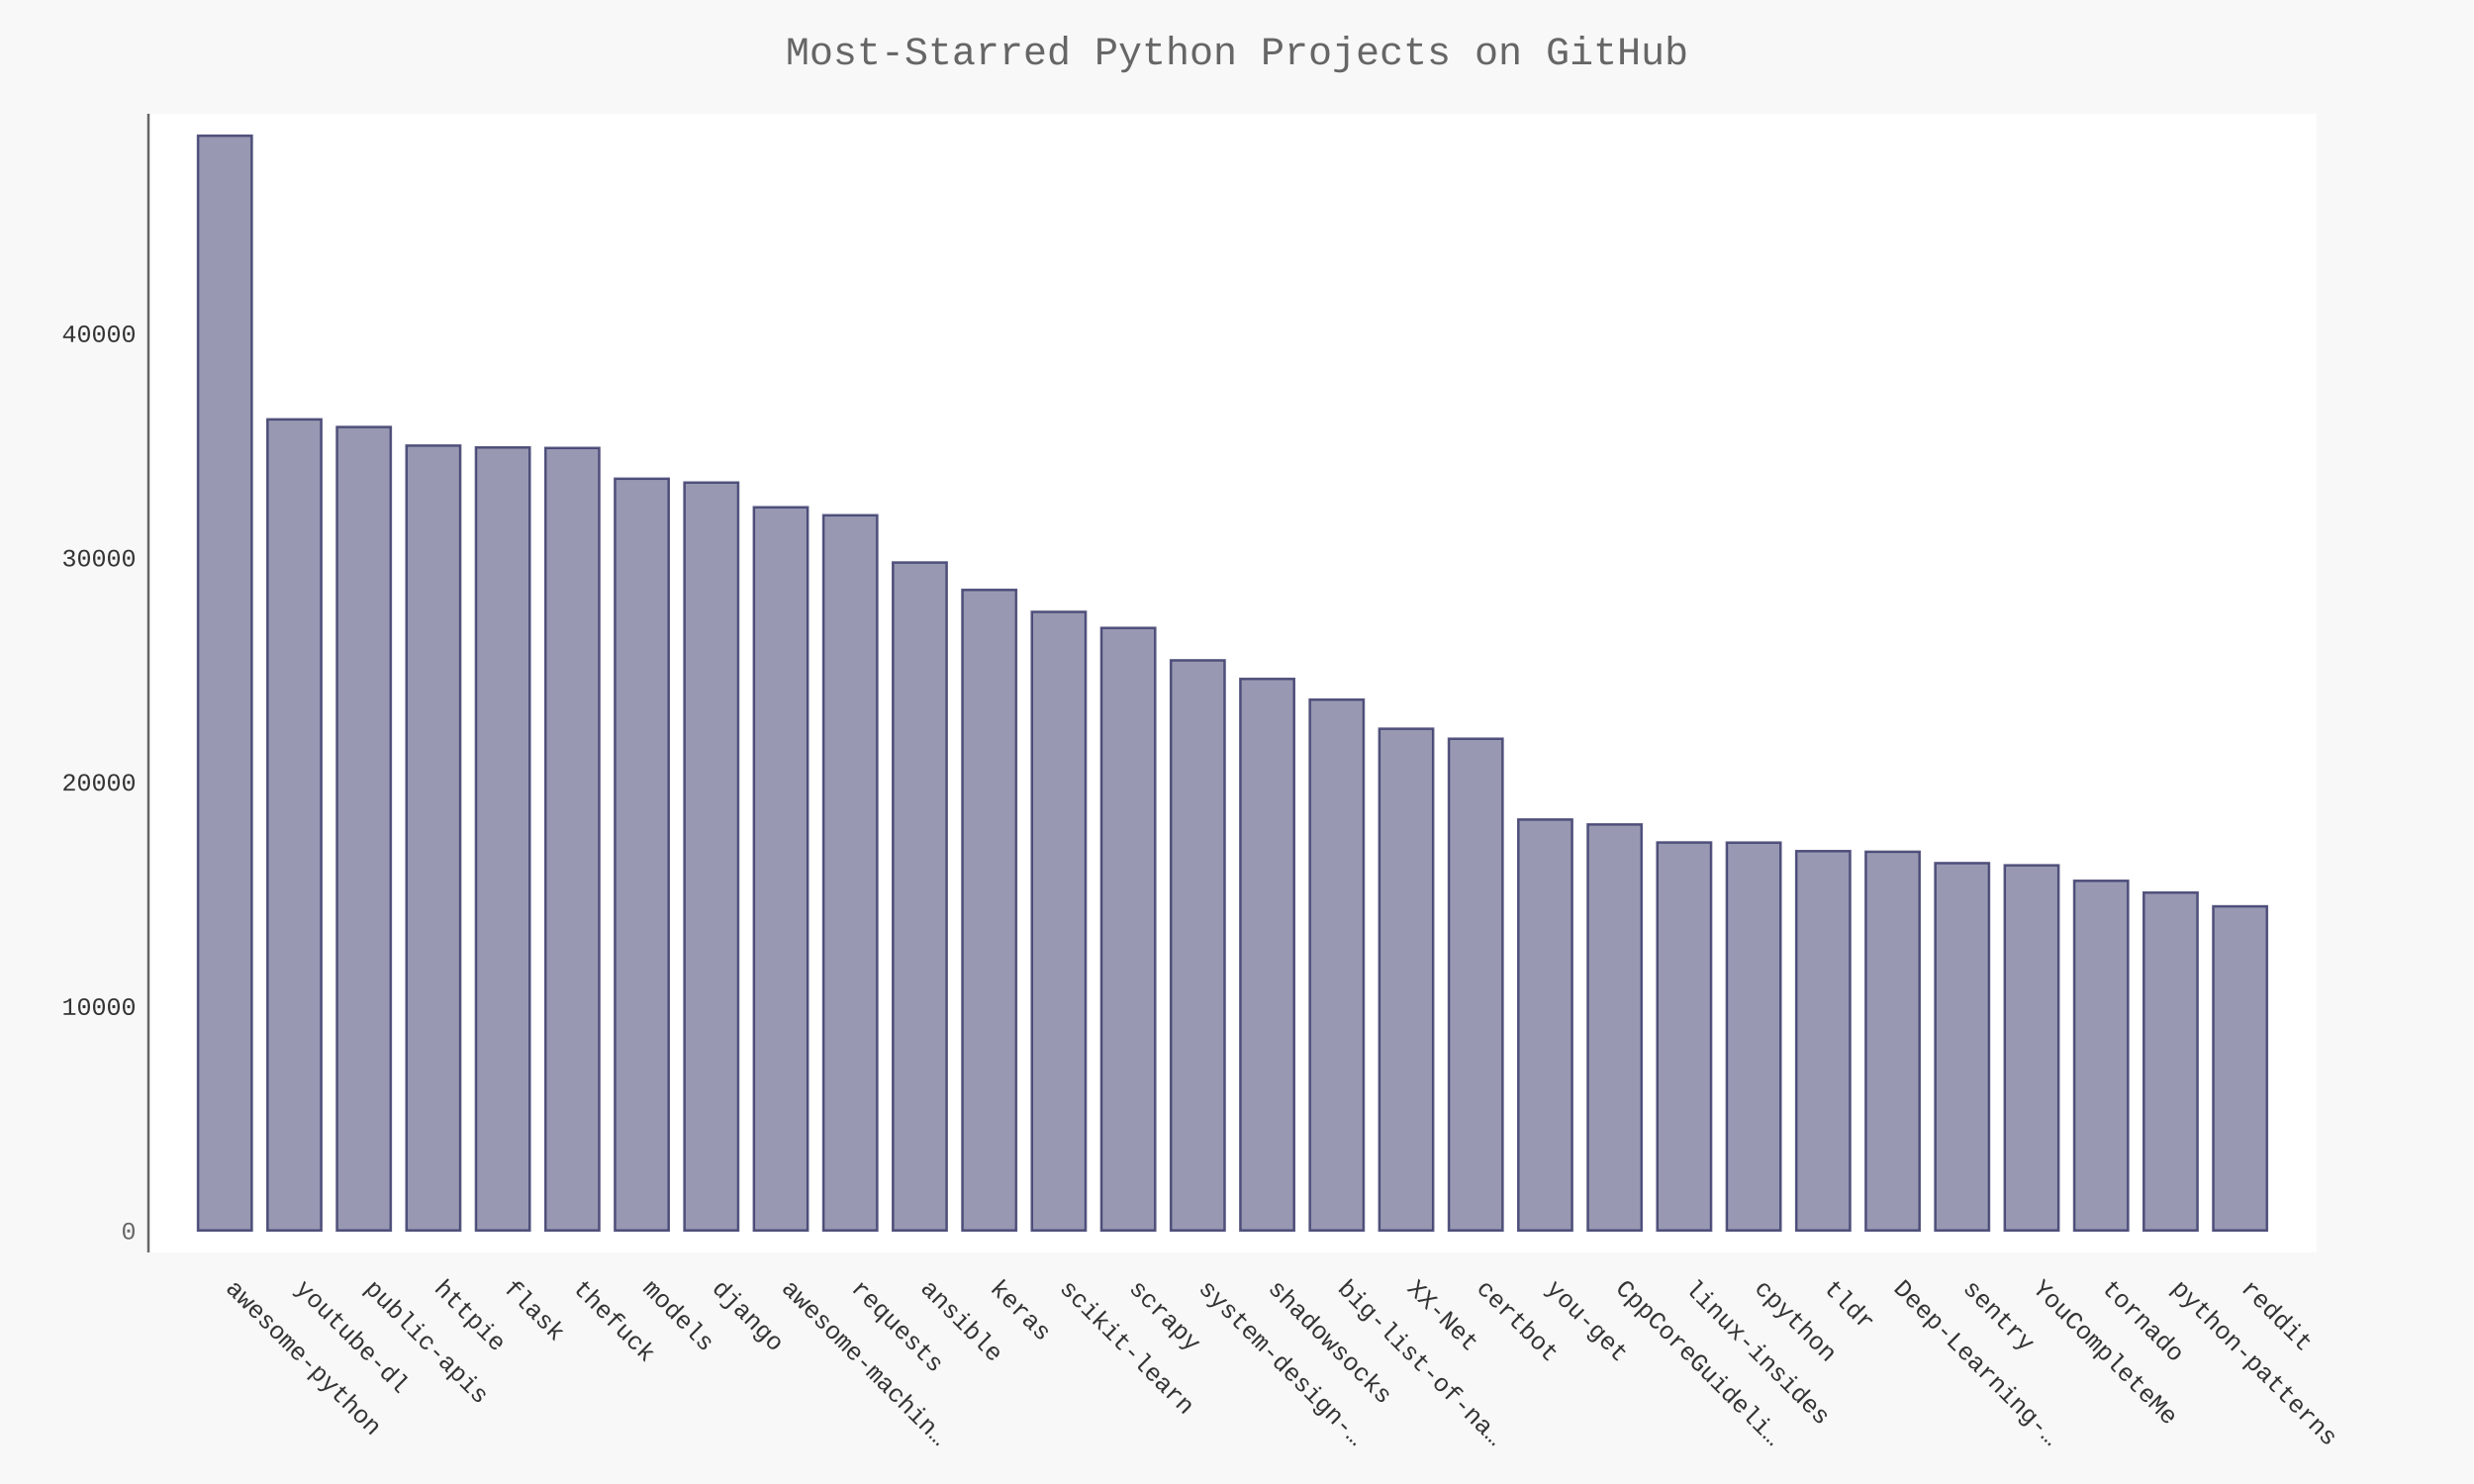
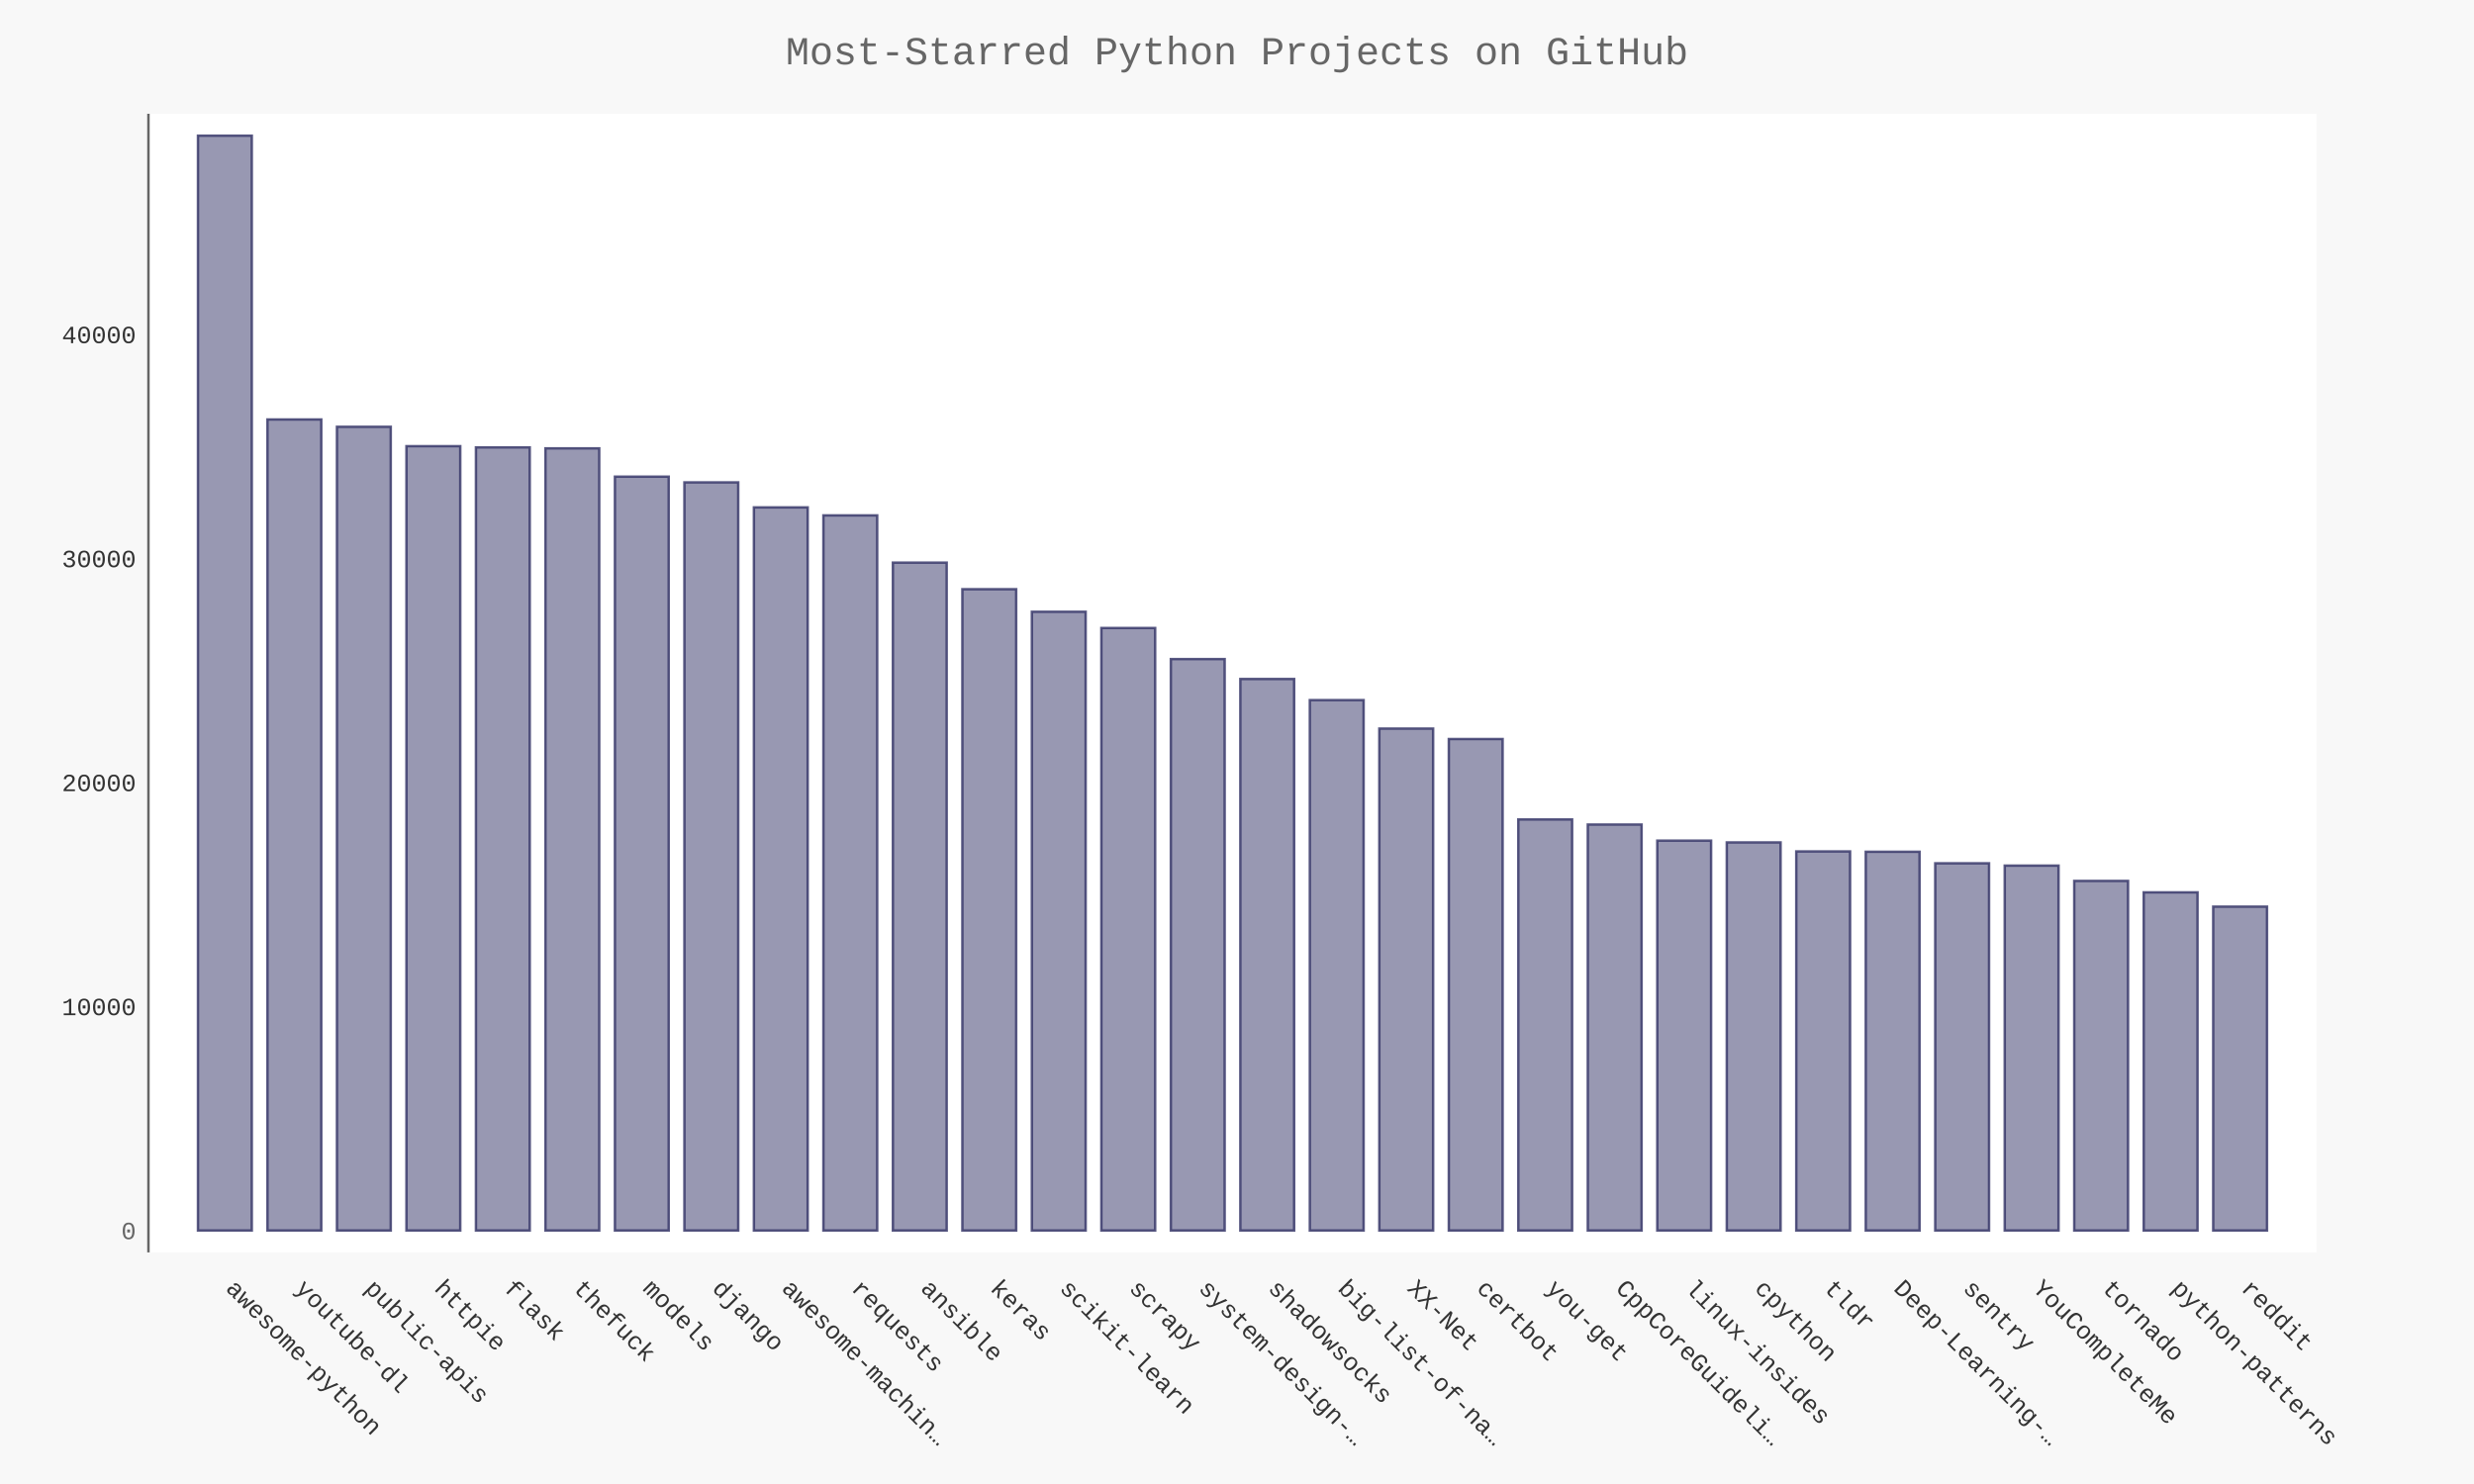
- <svg xmlns="http://www.w3.org/2000/svg" xmlns:xlink="http://www.w3.org/1999/xlink" id="chart-e8fcfc49-e7b4-4275-8f05-07c6e8f4920a" class="pygal-chart" viewBox="0 0 1000 600">
+ <svg xmlns="http://www.w3.org/2000/svg" xmlns:xlink="http://www.w3.org/1999/xlink" id="chart-89ef8e02-3d38-4393-9f64-258aad517f85" class="pygal-chart" viewBox="0 0 1000 600">
  <defs>
-     <style type="text/css">#chart-e8fcfc49-e7b4-4275-8f05-07c6e8f4920a{-webkit-user-select:none;-webkit-font-smoothing:antialiased;font-family:Consolas,"Liberation Mono",Menlo,Courier,monospace}#chart-e8fcfc49-e7b4-4275-8f05-07c6e8f4920a .title{font-family:Consolas,"Liberation Mono",Menlo,Courier,monospace;font-size:16px}#chart-e8fcfc49-e7b4-4275-8f05-07c6e8f4920a .legends .legend text{font-family:Consolas,"Liberation Mono",Menlo,Courier,monospace;font-size:14px}#chart-e8fcfc49-e7b4-4275-8f05-07c6e8f4920a .axis text{font-family:Consolas,"Liberation Mono",Menlo,Courier,monospace;font-size:10px}#chart-e8fcfc49-e7b4-4275-8f05-07c6e8f4920a .axis text.major{font-family:Consolas,"Liberation Mono",Menlo,Courier,monospace;font-size:10px}#chart-e8fcfc49-e7b4-4275-8f05-07c6e8f4920a .text-overlay text.value{font-family:Consolas,"Liberation Mono",Menlo,Courier,monospace;font-size:16px}#chart-e8fcfc49-e7b4-4275-8f05-07c6e8f4920a .text-overlay text.label{font-family:Consolas,"Liberation Mono",Menlo,Courier,monospace;font-size:10px}#chart-e8fcfc49-e7b4-4275-8f05-07c6e8f4920a .tooltip{font-family:Consolas,"Liberation Mono",Menlo,Courier,monospace;font-size:14px}#chart-e8fcfc49-e7b4-4275-8f05-07c6e8f4920a text.no_data{font-family:Consolas,"Liberation Mono",Menlo,Courier,monospace;font-size:64px}
- #chart-e8fcfc49-e7b4-4275-8f05-07c6e8f4920a{background-color:#f8f8f8}#chart-e8fcfc49-e7b4-4275-8f05-07c6e8f4920a path,#chart-e8fcfc49-e7b4-4275-8f05-07c6e8f4920a line,#chart-e8fcfc49-e7b4-4275-8f05-07c6e8f4920a rect,#chart-e8fcfc49-e7b4-4275-8f05-07c6e8f4920a circle{-webkit-transition:250ms ease-in;-moz-transition:250ms ease-in;transition:250ms ease-in}#chart-e8fcfc49-e7b4-4275-8f05-07c6e8f4920a .graph &gt; .background{fill:#f8f8f8}#chart-e8fcfc49-e7b4-4275-8f05-07c6e8f4920a .plot &gt; .background{fill:#ffffff}#chart-e8fcfc49-e7b4-4275-8f05-07c6e8f4920a .graph{fill:#333}#chart-e8fcfc49-e7b4-4275-8f05-07c6e8f4920a text.no_data{fill:#666}#chart-e8fcfc49-e7b4-4275-8f05-07c6e8f4920a .title{fill:#666}#chart-e8fcfc49-e7b4-4275-8f05-07c6e8f4920a .legends .legend text{fill:#333}#chart-e8fcfc49-e7b4-4275-8f05-07c6e8f4920a .legends .legend:hover text{fill:#666}#chart-e8fcfc49-e7b4-4275-8f05-07c6e8f4920a .axis .line{stroke:#666}#chart-e8fcfc49-e7b4-4275-8f05-07c6e8f4920a .axis .guide.line{stroke:rgba(0,0,0,0.5)}#chart-e8fcfc49-e7b4-4275-8f05-07c6e8f4920a .axis .major.line{stroke:#333}#chart-e8fcfc49-e7b4-4275-8f05-07c6e8f4920a .axis text.major{fill:#666}#chart-e8fcfc49-e7b4-4275-8f05-07c6e8f4920a .axis.y .guides:hover .guide.line,#chart-e8fcfc49-e7b4-4275-8f05-07c6e8f4920a .line-graph .axis.x .guides:hover .guide.line,#chart-e8fcfc49-e7b4-4275-8f05-07c6e8f4920a .stackedline-graph .axis.x .guides:hover .guide.line,#chart-e8fcfc49-e7b4-4275-8f05-07c6e8f4920a .xy-graph .axis.x .guides:hover .guide.line{stroke:#666}#chart-e8fcfc49-e7b4-4275-8f05-07c6e8f4920a .axis .guides:hover text{fill:#666}#chart-e8fcfc49-e7b4-4275-8f05-07c6e8f4920a .reactive{fill-opacity:.5;stroke-opacity:.8}#chart-e8fcfc49-e7b4-4275-8f05-07c6e8f4920a .ci{stroke:#333}#chart-e8fcfc49-e7b4-4275-8f05-07c6e8f4920a .reactive.active,#chart-e8fcfc49-e7b4-4275-8f05-07c6e8f4920a .active .reactive{fill-opacity:.9;stroke-opacity:.9;stroke-width:4}#chart-e8fcfc49-e7b4-4275-8f05-07c6e8f4920a .ci .reactive.active{stroke-width:1.5}#chart-e8fcfc49-e7b4-4275-8f05-07c6e8f4920a .series text{fill:#666}#chart-e8fcfc49-e7b4-4275-8f05-07c6e8f4920a .tooltip rect{fill:#ffffff;stroke:#666;-webkit-transition:opacity 250ms ease-in;-moz-transition:opacity 250ms ease-in;transition:opacity 250ms ease-in}#chart-e8fcfc49-e7b4-4275-8f05-07c6e8f4920a .tooltip .label{fill:#333}#chart-e8fcfc49-e7b4-4275-8f05-07c6e8f4920a .tooltip .label{fill:#333}#chart-e8fcfc49-e7b4-4275-8f05-07c6e8f4920a .tooltip .legend{font-size:.8em;fill:rgba(0,0,0,0.5)}#chart-e8fcfc49-e7b4-4275-8f05-07c6e8f4920a .tooltip .x_label{font-size:.6em;fill:#666}#chart-e8fcfc49-e7b4-4275-8f05-07c6e8f4920a .tooltip .xlink{font-size:.5em;text-decoration:underline}#chart-e8fcfc49-e7b4-4275-8f05-07c6e8f4920a .tooltip .value{font-size:1.5em}#chart-e8fcfc49-e7b4-4275-8f05-07c6e8f4920a .bound{font-size:.5em}#chart-e8fcfc49-e7b4-4275-8f05-07c6e8f4920a .max-value{font-size:.75em;fill:rgba(0,0,0,0.5)}#chart-e8fcfc49-e7b4-4275-8f05-07c6e8f4920a .map-element{fill:#ffffff;stroke:rgba(0,0,0,0.5) !important}#chart-e8fcfc49-e7b4-4275-8f05-07c6e8f4920a .map-element .reactive{fill-opacity:inherit;stroke-opacity:inherit}#chart-e8fcfc49-e7b4-4275-8f05-07c6e8f4920a .color-0,#chart-e8fcfc49-e7b4-4275-8f05-07c6e8f4920a .color-0 a:visited{stroke:#333366;fill:#333366}#chart-e8fcfc49-e7b4-4275-8f05-07c6e8f4920a .text-overlay .color-0 text{fill:black}
- #chart-e8fcfc49-e7b4-4275-8f05-07c6e8f4920a text.no_data{text-anchor:middle}#chart-e8fcfc49-e7b4-4275-8f05-07c6e8f4920a .guide.line{fill:none}#chart-e8fcfc49-e7b4-4275-8f05-07c6e8f4920a .centered{text-anchor:middle}#chart-e8fcfc49-e7b4-4275-8f05-07c6e8f4920a .title{text-anchor:middle}#chart-e8fcfc49-e7b4-4275-8f05-07c6e8f4920a .legends .legend text{fill-opacity:1}#chart-e8fcfc49-e7b4-4275-8f05-07c6e8f4920a .axis.x text{text-anchor:middle}#chart-e8fcfc49-e7b4-4275-8f05-07c6e8f4920a .axis.x:not(.web) text[transform]{text-anchor:start}#chart-e8fcfc49-e7b4-4275-8f05-07c6e8f4920a .axis.x:not(.web) text[transform].backwards{text-anchor:end}#chart-e8fcfc49-e7b4-4275-8f05-07c6e8f4920a .axis.y text{text-anchor:end}#chart-e8fcfc49-e7b4-4275-8f05-07c6e8f4920a .axis.y text[transform].backwards{text-anchor:start}#chart-e8fcfc49-e7b4-4275-8f05-07c6e8f4920a .axis.y2 text{text-anchor:start}#chart-e8fcfc49-e7b4-4275-8f05-07c6e8f4920a .axis.y2 text[transform].backwards{text-anchor:end}#chart-e8fcfc49-e7b4-4275-8f05-07c6e8f4920a .axis .guide.line{stroke-dasharray:4,4}#chart-e8fcfc49-e7b4-4275-8f05-07c6e8f4920a .axis .major.guide.line{stroke-dasharray:6,6}#chart-e8fcfc49-e7b4-4275-8f05-07c6e8f4920a .horizontal .axis.y .guide.line,#chart-e8fcfc49-e7b4-4275-8f05-07c6e8f4920a .horizontal .axis.y2 .guide.line,#chart-e8fcfc49-e7b4-4275-8f05-07c6e8f4920a .vertical .axis.x .guide.line{opacity:0}#chart-e8fcfc49-e7b4-4275-8f05-07c6e8f4920a .horizontal .axis.always_show .guide.line,#chart-e8fcfc49-e7b4-4275-8f05-07c6e8f4920a .vertical .axis.always_show .guide.line{opacity:1 !important}#chart-e8fcfc49-e7b4-4275-8f05-07c6e8f4920a .axis.y .guides:hover .guide.line,#chart-e8fcfc49-e7b4-4275-8f05-07c6e8f4920a .axis.y2 .guides:hover .guide.line,#chart-e8fcfc49-e7b4-4275-8f05-07c6e8f4920a .axis.x .guides:hover .guide.line{opacity:1}#chart-e8fcfc49-e7b4-4275-8f05-07c6e8f4920a .axis .guides:hover text{opacity:1}#chart-e8fcfc49-e7b4-4275-8f05-07c6e8f4920a .nofill{fill:none}#chart-e8fcfc49-e7b4-4275-8f05-07c6e8f4920a .subtle-fill{fill-opacity:.2}#chart-e8fcfc49-e7b4-4275-8f05-07c6e8f4920a .dot{stroke-width:1px;fill-opacity:1}#chart-e8fcfc49-e7b4-4275-8f05-07c6e8f4920a .dot.active{stroke-width:5px}#chart-e8fcfc49-e7b4-4275-8f05-07c6e8f4920a .dot.negative{fill:transparent}#chart-e8fcfc49-e7b4-4275-8f05-07c6e8f4920a text,#chart-e8fcfc49-e7b4-4275-8f05-07c6e8f4920a tspan{stroke:none !important}#chart-e8fcfc49-e7b4-4275-8f05-07c6e8f4920a .series text.active{opacity:1}#chart-e8fcfc49-e7b4-4275-8f05-07c6e8f4920a .tooltip rect{fill-opacity:.95;stroke-width:.5}#chart-e8fcfc49-e7b4-4275-8f05-07c6e8f4920a .tooltip text{fill-opacity:1}#chart-e8fcfc49-e7b4-4275-8f05-07c6e8f4920a .showable{visibility:hidden}#chart-e8fcfc49-e7b4-4275-8f05-07c6e8f4920a .showable.shown{visibility:visible}#chart-e8fcfc49-e7b4-4275-8f05-07c6e8f4920a .gauge-background{fill:rgba(229,229,229,1);stroke:none}#chart-e8fcfc49-e7b4-4275-8f05-07c6e8f4920a .bg-lines{stroke:#f8f8f8;stroke-width:2px}</style>
+     <style type="text/css">#chart-89ef8e02-3d38-4393-9f64-258aad517f85{-webkit-user-select:none;-webkit-font-smoothing:antialiased;font-family:Consolas,"Liberation Mono",Menlo,Courier,monospace}#chart-89ef8e02-3d38-4393-9f64-258aad517f85 .title{font-family:Consolas,"Liberation Mono",Menlo,Courier,monospace;font-size:16px}#chart-89ef8e02-3d38-4393-9f64-258aad517f85 .legends .legend text{font-family:Consolas,"Liberation Mono",Menlo,Courier,monospace;font-size:14px}#chart-89ef8e02-3d38-4393-9f64-258aad517f85 .axis text{font-family:Consolas,"Liberation Mono",Menlo,Courier,monospace;font-size:10px}#chart-89ef8e02-3d38-4393-9f64-258aad517f85 .axis text.major{font-family:Consolas,"Liberation Mono",Menlo,Courier,monospace;font-size:10px}#chart-89ef8e02-3d38-4393-9f64-258aad517f85 .text-overlay text.value{font-family:Consolas,"Liberation Mono",Menlo,Courier,monospace;font-size:16px}#chart-89ef8e02-3d38-4393-9f64-258aad517f85 .text-overlay text.label{font-family:Consolas,"Liberation Mono",Menlo,Courier,monospace;font-size:10px}#chart-89ef8e02-3d38-4393-9f64-258aad517f85 .tooltip{font-family:Consolas,"Liberation Mono",Menlo,Courier,monospace;font-size:14px}#chart-89ef8e02-3d38-4393-9f64-258aad517f85 text.no_data{font-family:Consolas,"Liberation Mono",Menlo,Courier,monospace;font-size:64px}
+ #chart-89ef8e02-3d38-4393-9f64-258aad517f85{background-color:#f8f8f8}#chart-89ef8e02-3d38-4393-9f64-258aad517f85 path,#chart-89ef8e02-3d38-4393-9f64-258aad517f85 line,#chart-89ef8e02-3d38-4393-9f64-258aad517f85 rect,#chart-89ef8e02-3d38-4393-9f64-258aad517f85 circle{-webkit-transition:250ms ease-in;-moz-transition:250ms ease-in;transition:250ms ease-in}#chart-89ef8e02-3d38-4393-9f64-258aad517f85 .graph &gt; .background{fill:#f8f8f8}#chart-89ef8e02-3d38-4393-9f64-258aad517f85 .plot &gt; .background{fill:#ffffff}#chart-89ef8e02-3d38-4393-9f64-258aad517f85 .graph{fill:#333}#chart-89ef8e02-3d38-4393-9f64-258aad517f85 text.no_data{fill:#666}#chart-89ef8e02-3d38-4393-9f64-258aad517f85 .title{fill:#666}#chart-89ef8e02-3d38-4393-9f64-258aad517f85 .legends .legend text{fill:#333}#chart-89ef8e02-3d38-4393-9f64-258aad517f85 .legends .legend:hover text{fill:#666}#chart-89ef8e02-3d38-4393-9f64-258aad517f85 .axis .line{stroke:#666}#chart-89ef8e02-3d38-4393-9f64-258aad517f85 .axis .guide.line{stroke:rgba(0,0,0,0.5)}#chart-89ef8e02-3d38-4393-9f64-258aad517f85 .axis .major.line{stroke:#333}#chart-89ef8e02-3d38-4393-9f64-258aad517f85 .axis text.major{fill:#666}#chart-89ef8e02-3d38-4393-9f64-258aad517f85 .axis.y .guides:hover .guide.line,#chart-89ef8e02-3d38-4393-9f64-258aad517f85 .line-graph .axis.x .guides:hover .guide.line,#chart-89ef8e02-3d38-4393-9f64-258aad517f85 .stackedline-graph .axis.x .guides:hover .guide.line,#chart-89ef8e02-3d38-4393-9f64-258aad517f85 .xy-graph .axis.x .guides:hover .guide.line{stroke:#666}#chart-89ef8e02-3d38-4393-9f64-258aad517f85 .axis .guides:hover text{fill:#666}#chart-89ef8e02-3d38-4393-9f64-258aad517f85 .reactive{fill-opacity:.5;stroke-opacity:.8}#chart-89ef8e02-3d38-4393-9f64-258aad517f85 .ci{stroke:#333}#chart-89ef8e02-3d38-4393-9f64-258aad517f85 .reactive.active,#chart-89ef8e02-3d38-4393-9f64-258aad517f85 .active .reactive{fill-opacity:.9;stroke-opacity:.9;stroke-width:4}#chart-89ef8e02-3d38-4393-9f64-258aad517f85 .ci .reactive.active{stroke-width:1.5}#chart-89ef8e02-3d38-4393-9f64-258aad517f85 .series text{fill:#666}#chart-89ef8e02-3d38-4393-9f64-258aad517f85 .tooltip rect{fill:#ffffff;stroke:#666;-webkit-transition:opacity 250ms ease-in;-moz-transition:opacity 250ms ease-in;transition:opacity 250ms ease-in}#chart-89ef8e02-3d38-4393-9f64-258aad517f85 .tooltip .label{fill:#333}#chart-89ef8e02-3d38-4393-9f64-258aad517f85 .tooltip .label{fill:#333}#chart-89ef8e02-3d38-4393-9f64-258aad517f85 .tooltip .legend{font-size:.8em;fill:rgba(0,0,0,0.5)}#chart-89ef8e02-3d38-4393-9f64-258aad517f85 .tooltip .x_label{font-size:.6em;fill:#666}#chart-89ef8e02-3d38-4393-9f64-258aad517f85 .tooltip .xlink{font-size:.5em;text-decoration:underline}#chart-89ef8e02-3d38-4393-9f64-258aad517f85 .tooltip .value{font-size:1.5em}#chart-89ef8e02-3d38-4393-9f64-258aad517f85 .bound{font-size:.5em}#chart-89ef8e02-3d38-4393-9f64-258aad517f85 .max-value{font-size:.75em;fill:rgba(0,0,0,0.5)}#chart-89ef8e02-3d38-4393-9f64-258aad517f85 .map-element{fill:#ffffff;stroke:rgba(0,0,0,0.5) !important}#chart-89ef8e02-3d38-4393-9f64-258aad517f85 .map-element .reactive{fill-opacity:inherit;stroke-opacity:inherit}#chart-89ef8e02-3d38-4393-9f64-258aad517f85 .color-0,#chart-89ef8e02-3d38-4393-9f64-258aad517f85 .color-0 a:visited{stroke:#333366;fill:#333366}#chart-89ef8e02-3d38-4393-9f64-258aad517f85 .text-overlay .color-0 text{fill:black}
+ #chart-89ef8e02-3d38-4393-9f64-258aad517f85 text.no_data{text-anchor:middle}#chart-89ef8e02-3d38-4393-9f64-258aad517f85 .guide.line{fill:none}#chart-89ef8e02-3d38-4393-9f64-258aad517f85 .centered{text-anchor:middle}#chart-89ef8e02-3d38-4393-9f64-258aad517f85 .title{text-anchor:middle}#chart-89ef8e02-3d38-4393-9f64-258aad517f85 .legends .legend text{fill-opacity:1}#chart-89ef8e02-3d38-4393-9f64-258aad517f85 .axis.x text{text-anchor:middle}#chart-89ef8e02-3d38-4393-9f64-258aad517f85 .axis.x:not(.web) text[transform]{text-anchor:start}#chart-89ef8e02-3d38-4393-9f64-258aad517f85 .axis.x:not(.web) text[transform].backwards{text-anchor:end}#chart-89ef8e02-3d38-4393-9f64-258aad517f85 .axis.y text{text-anchor:end}#chart-89ef8e02-3d38-4393-9f64-258aad517f85 .axis.y text[transform].backwards{text-anchor:start}#chart-89ef8e02-3d38-4393-9f64-258aad517f85 .axis.y2 text{text-anchor:start}#chart-89ef8e02-3d38-4393-9f64-258aad517f85 .axis.y2 text[transform].backwards{text-anchor:end}#chart-89ef8e02-3d38-4393-9f64-258aad517f85 .axis .guide.line{stroke-dasharray:4,4}#chart-89ef8e02-3d38-4393-9f64-258aad517f85 .axis .major.guide.line{stroke-dasharray:6,6}#chart-89ef8e02-3d38-4393-9f64-258aad517f85 .horizontal .axis.y .guide.line,#chart-89ef8e02-3d38-4393-9f64-258aad517f85 .horizontal .axis.y2 .guide.line,#chart-89ef8e02-3d38-4393-9f64-258aad517f85 .vertical .axis.x .guide.line{opacity:0}#chart-89ef8e02-3d38-4393-9f64-258aad517f85 .horizontal .axis.always_show .guide.line,#chart-89ef8e02-3d38-4393-9f64-258aad517f85 .vertical .axis.always_show .guide.line{opacity:1 !important}#chart-89ef8e02-3d38-4393-9f64-258aad517f85 .axis.y .guides:hover .guide.line,#chart-89ef8e02-3d38-4393-9f64-258aad517f85 .axis.y2 .guides:hover .guide.line,#chart-89ef8e02-3d38-4393-9f64-258aad517f85 .axis.x .guides:hover .guide.line{opacity:1}#chart-89ef8e02-3d38-4393-9f64-258aad517f85 .axis .guides:hover text{opacity:1}#chart-89ef8e02-3d38-4393-9f64-258aad517f85 .nofill{fill:none}#chart-89ef8e02-3d38-4393-9f64-258aad517f85 .subtle-fill{fill-opacity:.2}#chart-89ef8e02-3d38-4393-9f64-258aad517f85 .dot{stroke-width:1px;fill-opacity:1}#chart-89ef8e02-3d38-4393-9f64-258aad517f85 .dot.active{stroke-width:5px}#chart-89ef8e02-3d38-4393-9f64-258aad517f85 .dot.negative{fill:transparent}#chart-89ef8e02-3d38-4393-9f64-258aad517f85 text,#chart-89ef8e02-3d38-4393-9f64-258aad517f85 tspan{stroke:none !important}#chart-89ef8e02-3d38-4393-9f64-258aad517f85 .series text.active{opacity:1}#chart-89ef8e02-3d38-4393-9f64-258aad517f85 .tooltip rect{fill-opacity:.95;stroke-width:.5}#chart-89ef8e02-3d38-4393-9f64-258aad517f85 .tooltip text{fill-opacity:1}#chart-89ef8e02-3d38-4393-9f64-258aad517f85 .showable{visibility:hidden}#chart-89ef8e02-3d38-4393-9f64-258aad517f85 .showable.shown{visibility:visible}#chart-89ef8e02-3d38-4393-9f64-258aad517f85 .gauge-background{fill:rgba(229,229,229,1);stroke:none}#chart-89ef8e02-3d38-4393-9f64-258aad517f85 .bg-lines{stroke:#f8f8f8;stroke-width:2px}</style>
  </defs>
  <g class="graph bar-graph vertical">
    <rect class="background" height="600" width="1000" x="0" y="0" />
    <g class="plot" transform="translate(60, 46)">
      <rect class="background" height="460.36" width="876.36" x="0" y="0" />
      <g class="axis y">
        <g class="guides">
          <text class="major" x="-5" y="455.007">0</text>
        </g>
        <g class="guides">
-           <text class="" x="-5" y="364.324">10000</text>
-         </g>
-         <g class="guides">
-           <text class="" x="-5" y="273.64">20000</text>
-         </g>
-         <g class="guides">
-           <text class="" x="-5" y="182.956">30000</text>
-         </g>
-         <g class="guides">
-           <text class="" x="-5" y="92.273">40000</text>
+           <text class="" x="-5" y="364.441">10000</text>
+         </g>
+         <g class="guides">
+           <text class="" x="-5" y="273.874">20000</text>
+         </g>
+         <g class="guides">
+           <text class="" x="-5" y="183.307">30000</text>
+         </g>
+         <g class="guides">
+           <text class="" x="-5" y="92.74">40000</text>
        </g>
      </g>
      <g class="axis x">
        <path class="line" d="M0 0 v460.36" />
        <g class="guides">
          <path class="guide line" d="M30.897 0 v460.36" />
          <text class="" x="30.897" y="475.36" transform="rotate(45 30.89732 475.3604)">awesome-python</text>
        </g>
        <g class="guides">
          <path class="guide line" d="M58.986 0 v460.36" />
          <text class="" x="58.986" y="475.36" transform="rotate(45 58.9858 475.3604)">youtube-dl</text>
        </g>
        <g class="guides">
          <path class="guide line" d="M87.074 0 v460.36" />
          <text class="" x="87.074" y="475.36" transform="rotate(45 87.07427 475.3604)">public-apis</text>
        </g>
        <g class="guides">
          <path class="guide line" d="M115.163 0 v460.36" />
          <text class="" x="115.163" y="475.36" transform="rotate(45 115.1627 475.3604)">httpie</text>
        </g>
        <g class="guides">
          <path class="guide line" d="M143.251 0 v460.36" />
          <text class="" x="143.251" y="475.36" transform="rotate(45 143.2512 475.3604)">flask</text>
        </g>
        <g class="guides">
          <path class="guide line" d="M171.34 0 v460.36" />
          <text class="" x="171.34" y="475.36" transform="rotate(45 171.3397 475.3604)">thefuck</text>
        </g>
        <g class="guides">
          <path class="guide line" d="M199.428 0 v460.36" />
          <text class="" x="199.428" y="475.36" transform="rotate(45 199.4282 475.3604)">models</text>
        </g>
        <g class="guides">
          <path class="guide line" d="M227.517 0 v460.36" />
          <text class="" x="227.517" y="475.36" transform="rotate(45 227.5166 475.3604)">django</text>
        </g>
        <g class="guides">
          <path class="guide line" d="M255.605 0 v460.36" />
          <text class="" x="255.605" y="475.36" transform="rotate(45 255.6051 475.3604)">awesome-machin…</text>
        </g>
        <g class="guides">
          <path class="guide line" d="M283.694 0 v460.36" />
          <text class="" x="283.694" y="475.36" transform="rotate(45 283.6936 475.3604)">requests</text>
        </g>
        <g class="guides">
          <path class="guide line" d="M311.782 0 v460.36" />
          <text class="" x="311.782" y="475.36" transform="rotate(45 311.7821 475.3604)">ansible</text>
        </g>
        <g class="guides">
          <path class="guide line" d="M339.871 0 v460.36" />
          <text class="" x="339.871" y="475.36" transform="rotate(45 339.8705 475.3604)">keras</text>
        </g>
        <g class="guides">
          <path class="guide line" d="M367.959 0 v460.36" />
          <text class="" x="367.959" y="475.36" transform="rotate(45 367.959 475.3604)">scikit-learn</text>
        </g>
        <g class="guides">
          <path class="guide line" d="M396.047 0 v460.36" />
          <text class="" x="396.047" y="475.36" transform="rotate(45 396.0475 475.3604)">scrapy</text>
        </g>
        <g class="guides">
          <path class="guide line" d="M424.136 0 v460.36" />
          <text class="" x="424.136" y="475.36" transform="rotate(45 424.136 475.3604)">system-design-…</text>
        </g>
        <g class="guides">
          <path class="guide line" d="M452.224 0 v460.36" />
          <text class="" x="452.224" y="475.36" transform="rotate(45 452.2244 475.3604)">shadowsocks</text>
        </g>
        <g class="guides">
          <path class="guide line" d="M480.313 0 v460.36" />
          <text class="" x="480.313" y="475.36" transform="rotate(45 480.3129 475.3604)">big-list-of-na…</text>
        </g>
        <g class="guides">
          <path class="guide line" d="M508.401 0 v460.36" />
          <text class="" x="508.401" y="475.36" transform="rotate(45 508.4014 475.3604)">XX-Net</text>
        </g>
        <g class="guides">
          <path class="guide line" d="M536.49 0 v460.36" />
          <text class="" x="536.49" y="475.36" transform="rotate(45 536.4899 475.3604)">certbot</text>
        </g>
        <g class="guides">
          <path class="guide line" d="M564.578 0 v460.36" />
          <text class="" x="564.578" y="475.36" transform="rotate(45 564.5783 475.3604)">you-get</text>
        </g>
        <g class="guides">
          <path class="guide line" d="M592.667 0 v460.36" />
          <text class="" x="592.667" y="475.36" transform="rotate(45 592.6668 475.3604)">CppCoreGuideli…</text>
        </g>
        <g class="guides">
          <path class="guide line" d="M620.755 0 v460.36" />
          <text class="" x="620.755" y="475.36" transform="rotate(45 620.7553 475.3604)">linux-insides</text>
        </g>
        <g class="guides">
          <path class="guide line" d="M648.844 0 v460.36" />
          <text class="" x="648.844" y="475.36" transform="rotate(45 648.8438 475.3604)">cpython</text>
        </g>
        <g class="guides">
          <path class="guide line" d="M676.932 0 v460.36" />
          <text class="" x="676.932" y="475.36" transform="rotate(45 676.9322 475.3604)">tldr</text>
        </g>
        <g class="guides">
          <path class="guide line" d="M705.021 0 v460.36" />
          <text class="" x="705.021" y="475.36" transform="rotate(45 705.0207 475.3604)">Deep-Learning-…</text>
        </g>
        <g class="guides">
          <path class="guide line" d="M733.109 0 v460.36" />
          <text class="" x="733.109" y="475.36" transform="rotate(45 733.1092 475.3604)">sentry</text>
        </g>
        <g class="guides">
          <path class="guide line" d="M761.198 0 v460.36" />
          <text class="" x="761.198" y="475.36" transform="rotate(45 761.1976 475.3604)">YouCompleteMe</text>
        </g>
        <g class="guides">
          <path class="guide line" d="M789.286 0 v460.36" />
          <text class="" x="789.286" y="475.36" transform="rotate(45 789.2861 475.3604)">tornado</text>
        </g>
        <g class="guides">
          <path class="guide line" d="M817.375 0 v460.36" />
          <text class="" x="817.375" y="475.36" transform="rotate(45 817.3746 475.3604)">python-patterns</text>
        </g>
        <g class="guides">
          <path class="guide line" d="M845.463 0 v460.36" />
          <text class="" x="845.463" y="475.36" transform="rotate(45 845.4631 475.3604)">reddit</text>
        </g>
      </g>
      <g class="series serie-0 color-0">
        <g class="bars">
          <g class="bar">
            <a target="_blank" xlink:href="https://github.com/vinta/awesome-python">
              <rect class="rect reactive tooltip-trigger" height="442.654" rx="0" ry="0" width="21.752" x="20.021" y="8.853" />
            </a>
          </g>
          <g class="bar">
            <a target="_blank" xlink:href="https://github.com/rg3/youtube-dl">
-               <rect class="rect reactive tooltip-trigger" height="327.967" rx="0" ry="0" width="21.752" x="48.11" y="123.541" />
+               <rect class="rect reactive tooltip-trigger" height="327.915" rx="0" ry="0" width="21.752" x="48.11" y="123.592" />
            </a>
          </g>
          <g class="bar">
            <a target="_blank" xlink:href="https://github.com/toddmotto/public-apis">
-               <rect class="rect reactive tooltip-trigger" height="324.874" rx="0" ry="0" width="21.752" x="76.198" y="126.633" />
+               <rect class="rect reactive tooltip-trigger" height="324.945" rx="0" ry="0" width="21.752" x="76.198" y="126.563" />
            </a>
          </g>
          <g class="bar">
            <a target="_blank" xlink:href="https://github.com/jakubroztocil/httpie">
-               <rect class="rect reactive tooltip-trigger" height="317.366" rx="0" ry="0" width="21.752" x="104.287" y="134.142" />
+               <rect class="rect reactive tooltip-trigger" height="317.12" rx="0" ry="0" width="21.752" x="104.287" y="134.388" />
            </a>
          </g>
          <g class="bar">
            <a target="_blank" xlink:href="https://github.com/pallets/flask">
-               <rect class="rect reactive tooltip-trigger" height="316.613" rx="0" ry="0" width="21.752" x="132.375" y="134.894" />
+               <rect class="rect reactive tooltip-trigger" height="316.621" rx="0" ry="0" width="21.752" x="132.375" y="134.886" />
            </a>
          </g>
          <g class="bar">
            <a target="_blank" xlink:href="https://github.com/nvbn/thefuck">
-               <rect class="rect reactive tooltip-trigger" height="316.395" rx="0" ry="0" width="21.752" x="160.464" y="135.112" />
+               <rect class="rect reactive tooltip-trigger" height="316.241" rx="0" ry="0" width="21.752" x="160.464" y="135.266" />
            </a>
          </g>
          <g class="bar">
            <a target="_blank" xlink:href="https://github.com/tensorflow/models">
-               <rect class="rect reactive tooltip-trigger" height="303.972" rx="0" ry="0" width="21.752" x="188.552" y="147.536" />
+               <rect class="rect reactive tooltip-trigger" height="304.793" rx="0" ry="0" width="21.752" x="188.552" y="146.714" />
            </a>
          </g>
          <g class="bar">
            <a target="_blank" xlink:href="https://github.com/django/django">
-               <rect class="rect reactive tooltip-trigger" height="302.412" rx="0" ry="0" width="21.752" x="216.641" y="149.095" />
+               <rect class="rect reactive tooltip-trigger" height="302.475" rx="0" ry="0" width="21.752" x="216.641" y="149.032" />
            </a>
          </g>
          <g class="bar">
            <a target="_blank" xlink:href="https://github.com/josephmisiti/awesome-machine-learning">
-               <rect class="rect reactive tooltip-trigger" height="292.428" rx="0" ry="0" width="21.752" x="244.729" y="159.08" />
+               <rect class="rect reactive tooltip-trigger" height="292.368" rx="0" ry="0" width="21.752" x="244.729" y="159.14" />
            </a>
          </g>
          <g class="bar">
            <a target="_blank" xlink:href="https://github.com/requests/requests">
-               <rect class="rect reactive tooltip-trigger" height="289.19" rx="0" ry="0" width="21.752" x="272.818" y="162.317" />
+               <rect class="rect reactive tooltip-trigger" height="289.134" rx="0" ry="0" width="21.752" x="272.818" y="162.373" />
            </a>
          </g>
          <g class="bar">
            <a target="_blank" xlink:href="https://github.com/ansible/ansible">
-               <rect class="rect reactive tooltip-trigger" height="270.092" rx="0" ry="0" width="21.752" x="300.906" y="181.415" />
+               <rect class="rect reactive tooltip-trigger" height="270.034" rx="0" ry="0" width="21.752" x="300.906" y="181.473" />
            </a>
          </g>
          <g class="bar">
            <a target="_blank" xlink:href="https://github.com/keras-team/keras">
-               <rect class="rect reactive tooltip-trigger" height="259.029" rx="0" ry="0" width="21.752" x="328.995" y="192.478" />
+               <rect class="rect reactive tooltip-trigger" height="259.284" rx="0" ry="0" width="21.752" x="328.995" y="192.224" />
            </a>
          </g>
          <g class="bar">
            <a target="_blank" xlink:href="https://github.com/scikit-learn/scikit-learn">
-               <rect class="rect reactive tooltip-trigger" height="250.133" rx="0" ry="0" width="21.752" x="357.083" y="201.375" />
+               <rect class="rect reactive tooltip-trigger" height="250.164" rx="0" ry="0" width="21.752" x="357.083" y="201.344" />
            </a>
          </g>
          <g class="bar">
            <a target="_blank" xlink:href="https://github.com/scrapy/scrapy">
-               <rect class="rect reactive tooltip-trigger" height="243.64" rx="0" ry="0" width="21.752" x="385.172" y="207.867" />
+               <rect class="rect reactive tooltip-trigger" height="243.597" rx="0" ry="0" width="21.752" x="385.172" y="207.91" />
            </a>
          </g>
          <g class="bar">
            <a target="_blank" xlink:href="https://github.com/donnemartin/system-design-primer">
-               <rect class="rect reactive tooltip-trigger" height="230.536" rx="0" ry="0" width="21.752" x="413.26" y="220.971" />
+               <rect class="rect reactive tooltip-trigger" height="231.036" rx="0" ry="0" width="21.752" x="413.26" y="220.471" />
            </a>
          </g>
          <g class="bar">
            <a target="_blank" xlink:href="https://github.com/shadowsocks/shadowsocks">
-               <rect class="rect reactive tooltip-trigger" height="223.046" rx="0" ry="0" width="21.752" x="441.349" y="228.462" />
+               <rect class="rect reactive tooltip-trigger" height="222.984" rx="0" ry="0" width="21.752" x="441.349" y="228.523" />
            </a>
          </g>
          <g class="bar">
            <a target="_blank" xlink:href="https://github.com/minimaxir/big-list-of-naughty-strings">
-               <rect class="rect reactive tooltip-trigger" height="214.657" rx="0" ry="0" width="21.752" x="469.437" y="236.85" />
+               <rect class="rect reactive tooltip-trigger" height="214.444" rx="0" ry="0" width="21.752" x="469.437" y="237.063" />
            </a>
          </g>
          <g class="bar">
            <a target="_blank" xlink:href="https://github.com/XX-net/XX-Net">
-               <rect class="rect reactive tooltip-trigger" height="202.878" rx="0" ry="0" width="21.752" x="497.526" y="248.63" />
+               <rect class="rect reactive tooltip-trigger" height="202.933" rx="0" ry="0" width="21.752" x="497.526" y="248.574" />
            </a>
          </g>
          <g class="bar">
            <a target="_blank" xlink:href="https://github.com/certbot/certbot">
-               <rect class="rect reactive tooltip-trigger" height="198.833" rx="0" ry="0" width="21.752" x="525.614" y="252.674" />
+               <rect class="rect reactive tooltip-trigger" height="198.713" rx="0" ry="0" width="21.752" x="525.614" y="252.795" />
            </a>
          </g>
          <g class="bar">
            <a target="_blank" xlink:href="https://github.com/soimort/you-get">
-               <rect class="rect reactive tooltip-trigger" height="166.169" rx="0" ry="0" width="21.752" x="553.702" y="285.339" />
+               <rect class="rect reactive tooltip-trigger" height="166.19" rx="0" ry="0" width="21.752" x="553.702" y="285.317" />
            </a>
          </g>
          <g class="bar">
            <a target="_blank" xlink:href="https://github.com/isocpp/CppCoreGuidelines">
-               <rect class="rect reactive tooltip-trigger" height="164.183" rx="0" ry="0" width="21.752" x="581.791" y="287.325" />
+               <rect class="rect reactive tooltip-trigger" height="164.134" rx="0" ry="0" width="21.752" x="581.791" y="287.373" />
            </a>
          </g>
          <g class="bar">
            <a target="_blank" xlink:href="https://github.com/0xAX/linux-insides">
-               <rect class="rect reactive tooltip-trigger" height="156.901" rx="0" ry="0" width="21.752" x="609.879" y="294.606" />
+               <rect class="rect reactive tooltip-trigger" height="157.631" rx="0" ry="0" width="21.752" x="609.879" y="293.876" />
            </a>
          </g>
          <g class="bar">
            <a target="_blank" xlink:href="https://github.com/python/cpython">
-               <rect class="rect reactive tooltip-trigger" height="156.837" rx="0" ry="0" width="21.752" x="637.968" y="294.67" />
+               <rect class="rect reactive tooltip-trigger" height="156.907" rx="0" ry="0" width="21.752" x="637.968" y="294.6" />
            </a>
          </g>
          <g class="bar">
            <a target="_blank" xlink:href="https://github.com/tldr-pages/tldr">
-               <rect class="rect reactive tooltip-trigger" height="153.41" rx="0" ry="0" width="21.752" x="666.056" y="298.098" />
+               <rect class="rect reactive tooltip-trigger" height="153.266" rx="0" ry="0" width="21.752" x="666.056" y="298.241" />
            </a>
          </g>
          <g class="bar">
            <a target="_blank" xlink:href="https://github.com/floodsung/Deep-Learning-Papers-Reading-Roadmap">
-               <rect class="rect reactive tooltip-trigger" height="153.147" rx="0" ry="0" width="21.752" x="694.145" y="298.361" />
+               <rect class="rect reactive tooltip-trigger" height="153.13" rx="0" ry="0" width="21.752" x="694.145" y="298.377" />
            </a>
          </g>
          <g class="bar">
            <a target="_blank" xlink:href="https://github.com/getsentry/sentry">
-               <rect class="rect reactive tooltip-trigger" height="148.549" rx="0" ry="0" width="21.752" x="722.233" y="302.958" />
+               <rect class="rect reactive tooltip-trigger" height="148.466" rx="0" ry="0" width="21.752" x="722.233" y="303.041" />
            </a>
          </g>
          <g class="bar">
            <a target="_blank" xlink:href="https://github.com/Valloric/YouCompleteMe">
-               <rect class="rect reactive tooltip-trigger" height="147.669" rx="0" ry="0" width="21.752" x="750.322" y="303.838" />
+               <rect class="rect reactive tooltip-trigger" height="147.533" rx="0" ry="0" width="21.752" x="750.322" y="303.974" />
            </a>
          </g>
          <g class="bar">
            <a target="_blank" xlink:href="https://github.com/tornadoweb/tornado">
-               <rect class="rect reactive tooltip-trigger" height="141.403" rx="0" ry="0" width="21.752" x="778.41" y="310.104" />
+               <rect class="rect reactive tooltip-trigger" height="141.339" rx="0" ry="0" width="21.752" x="778.41" y="310.169" />
            </a>
          </g>
          <g class="bar">
            <a target="_blank" xlink:href="https://github.com/faif/python-patterns">
-               <rect class="rect reactive tooltip-trigger" height="136.642" rx="0" ry="0" width="21.752" x="806.499" y="314.865" />
+               <rect class="rect reactive tooltip-trigger" height="136.72" rx="0" ry="0" width="21.752" x="806.499" y="314.788" />
            </a>
          </g>
          <g class="bar">
            <a target="_blank" xlink:href="https://github.com/reddit-archive/reddit">
-               <rect class="rect reactive tooltip-trigger" height="131.083" rx="0" ry="0" width="21.752" x="834.587" y="320.424" />
+               <rect class="rect reactive tooltip-trigger" height="130.941" rx="0" ry="0" width="21.752" x="834.587" y="320.566" />
            </a>
          </g>
        </g>
      </g>
    </g>
    <g class="titles">
      <text class="title plot_title" x="500.0" y="26">Most-Starred Python Projects on GitHub</text>
    </g>
    <g class="plot overlay" transform="translate(60, 46)">
      <g class="series serie-0 color-0" />
    </g>
    <g class="plot text-overlay" transform="translate(60, 46)">
      <g class="series serie-0 color-0" />
    </g>
    <g class="plot tooltip-overlay" transform="translate(60, 46)">
      <g class="tooltip" style="opacity: 0" transform="translate(0 0)">
        <rect class="tooltip-box" height="0" rx="0" ry="0" width="0" />
        <g class="text" />
      </g>
    </g>
  </g>
</svg>
